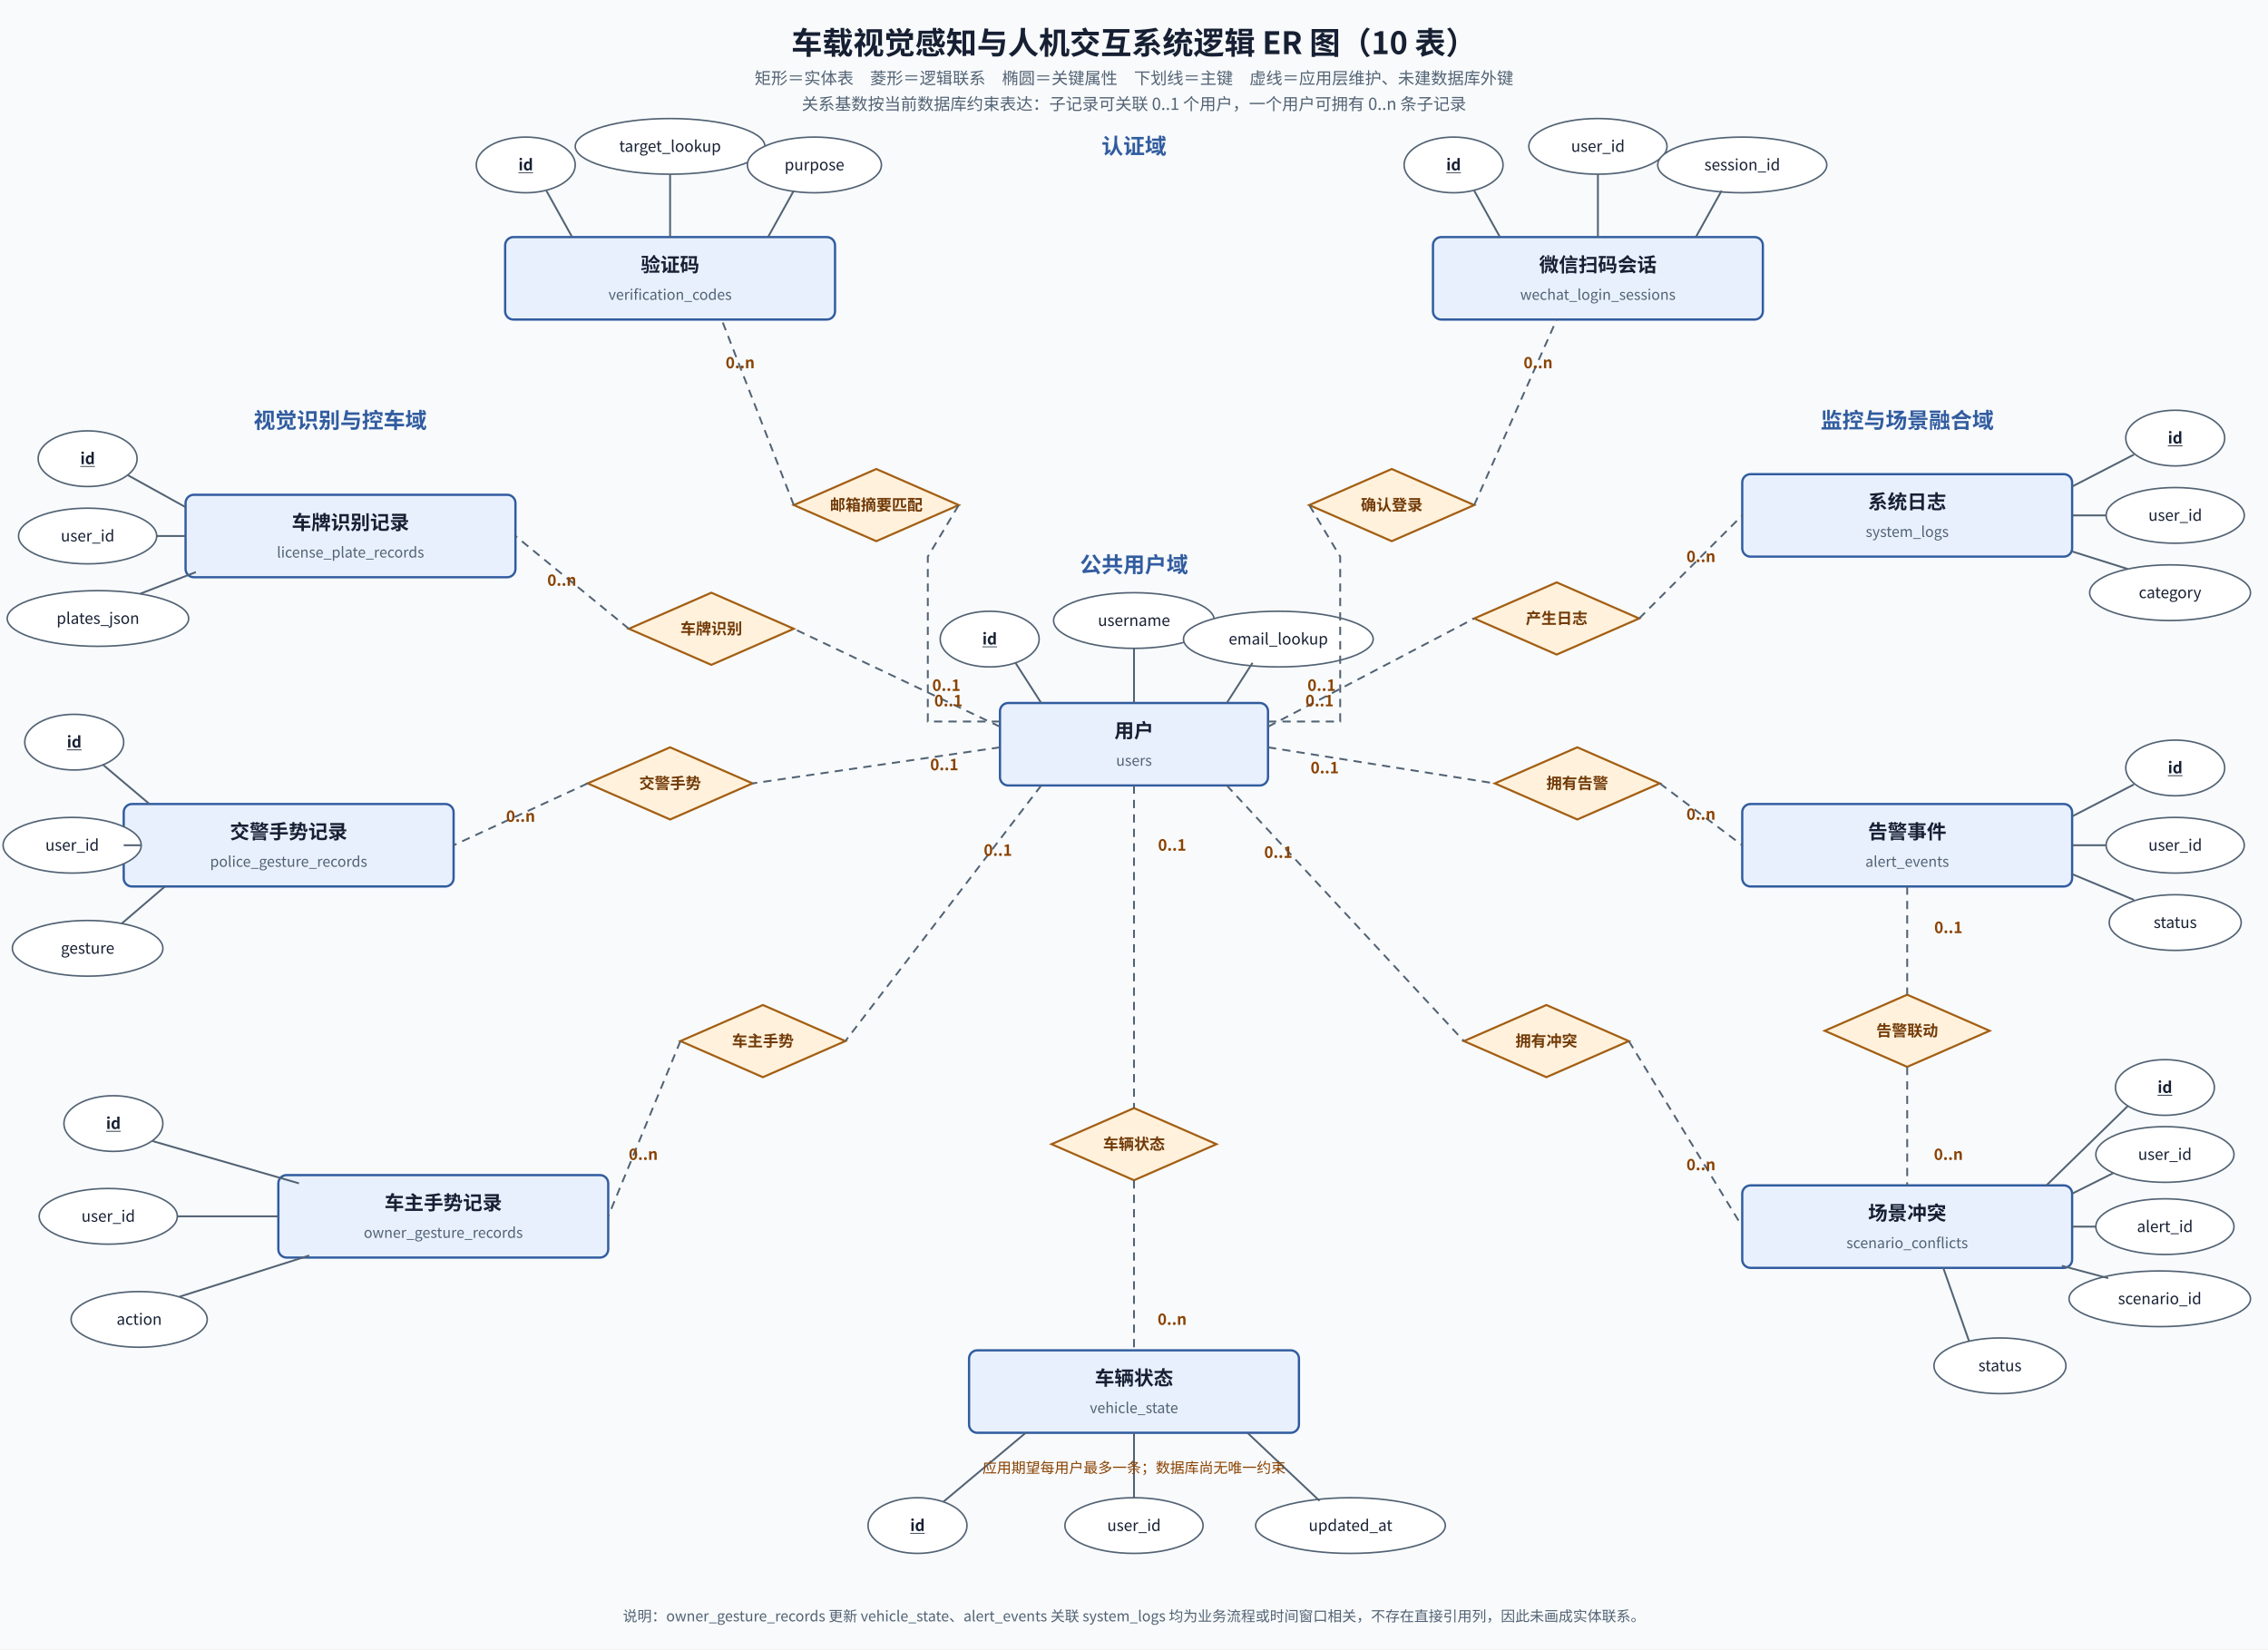
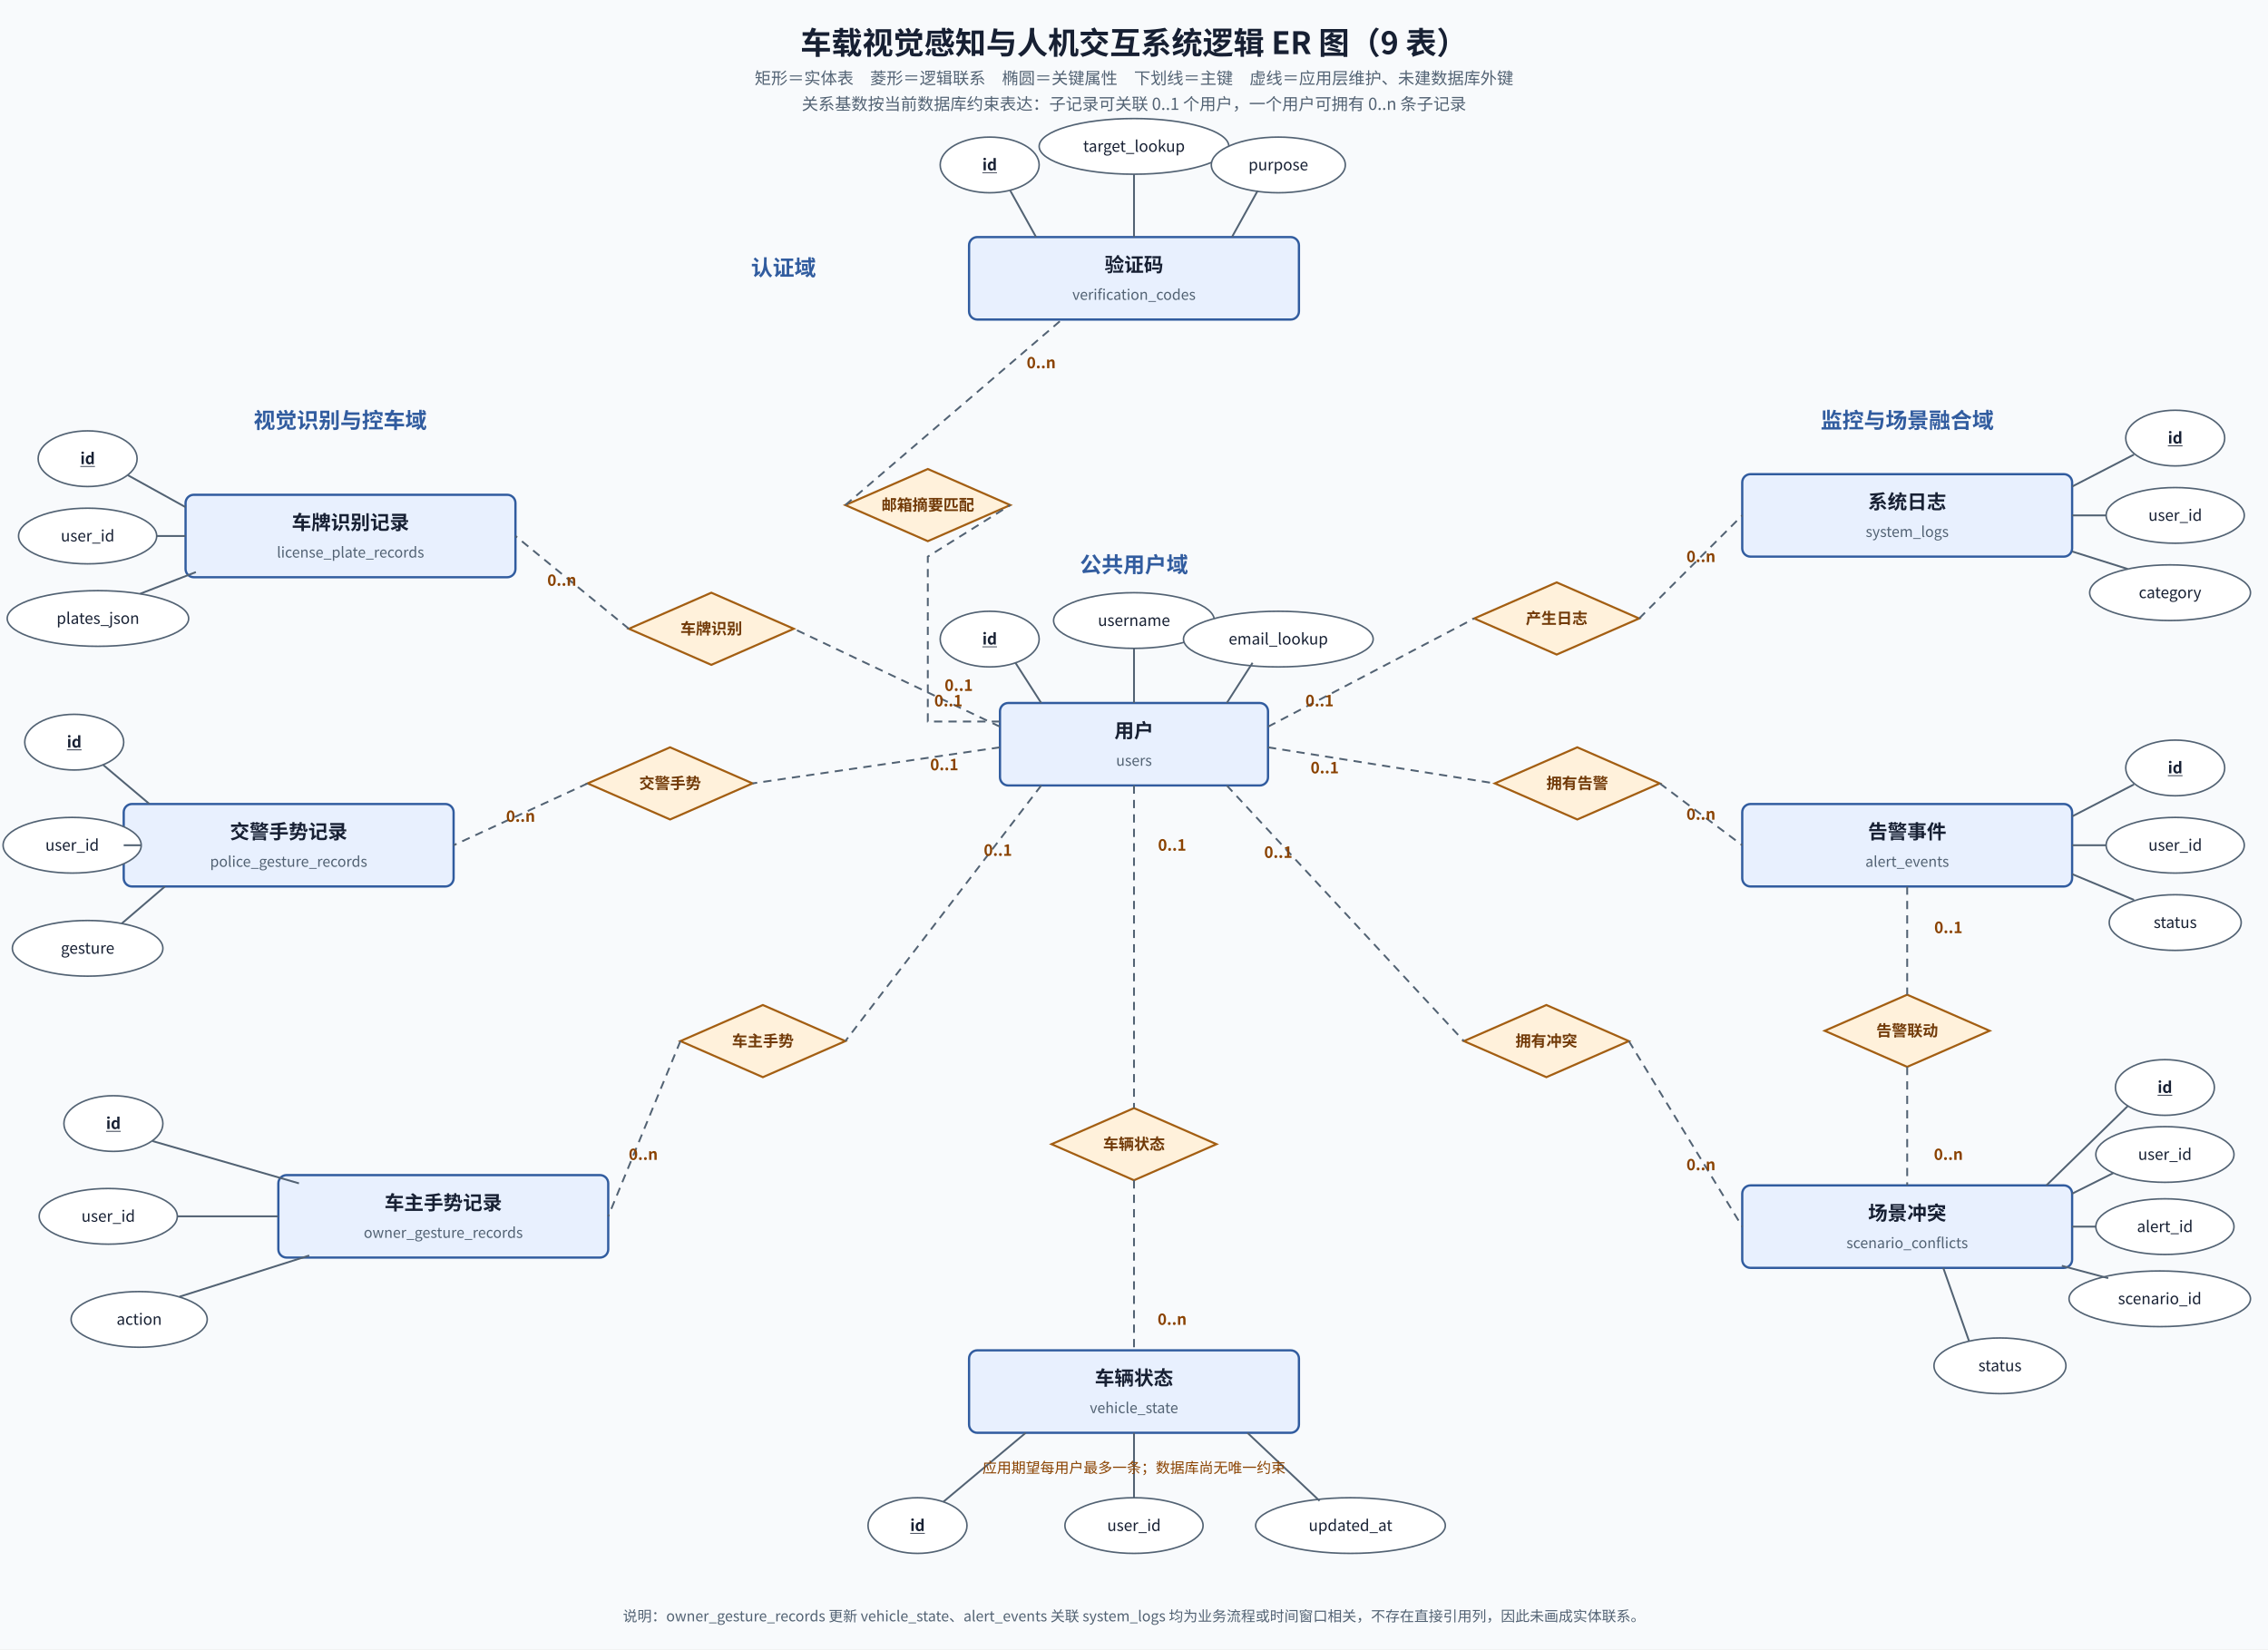
<svg xmlns="http://www.w3.org/2000/svg" width="2200" height="1600" viewBox="0 0 2200 1600" role="img" aria-labelledby="title desc" xml:lang="zh-CN">
  <style>
    text { font-family: "Microsoft YaHei", "Noto Sans CJK SC", sans-serif; fill: #172033; text-anchor: middle; dominant-baseline: middle; }
    .background { fill: #f8fafc; }
    .title { font-size: 30px; font-weight: 700; }
    .subtitle { font-size: 16px; fill: #526273; }
    .domain { font-size: 21px; font-weight: 700; fill: #315c9f; }
    .entity { fill: #e8f0fe; stroke: #315c9f; stroke-width: 2.2; rx: 8; }
    .entity-name { font-size: 19px; font-weight: 700; }
    .entity-code { font-size: 14px; fill: #526273; }
    .relationship { fill: #fff1db; stroke: #a35e12; stroke-width: 2; }
    .relationship-label { font-size: 15px; font-weight: 700; fill: #713a08; }
    .attribute { fill: #ffffff; stroke: #526273; stroke-width: 1.5; }
    .attribute-text { font-size: 15px; }
    .edge { stroke: #526273; stroke-width: 1.8; fill: none; }
    .logical { stroke-dasharray: 8 6; }
    .cardinality { font-size: 15px; font-weight: 700; fill: #8a4200; }
    .note { font-size: 14px; fill: #526273; }
    .warning-note { font-size: 14px; fill: #8a4200; }
    .key { text-decoration: underline; font-weight: 700; }
  </style>
  <rect width="2200" height="1600" class="background" />
-   <text x="1100" y="42" class="title">车载视觉感知与人机交互系统逻辑 ER 图（10 表）</text>
+   <text x="1100" y="42" class="title">车载视觉感知与人机交互系统逻辑 ER 图（9 表）</text>
  <text x="1100" y="76" class="subtitle">矩形＝实体表　菱形＝逻辑联系　椭圆＝关键属性　下划线＝主键　虚线＝应用层维护、未建数据库外键</text>
  <text x="1100" y="101" class="subtitle">关系基数按当前数据库约束表达：子记录可关联 0..1 个用户，一个用户可拥有 0..n 条子记录</text>
-   <text x="1100" y="142" class="domain">认证域</text>
+   <text x="760" y="260" class="domain">认证域</text>
  <text x="330" y="408" class="domain">视觉识别与控车域</text>
  <text x="1850" y="408" class="domain">监控与场景融合域</text>
  <text x="1100" y="548" class="domain">公共用户域</text>
-   <rect x="490" y="230" width="320" height="80" class="entity" />
-   <text x="650" y="257" class="entity-name">验证码</text>
-   <text x="650" y="286" class="entity-code">verification_codes</text>
-   <ellipse cx="510" cy="160" rx="48" ry="27" class="attribute" />
-   <text x="510" y="160" class="attribute-text key">id</text>
-   <line x1="530" y1="185" x2="555" y2="230" class="edge" />
-   <ellipse cx="650" cy="142" rx="92" ry="27" class="attribute" />
-   <text x="650" y="142" class="attribute-text">target_lookup</text>
-   <line x1="650" y1="169" x2="650" y2="230" class="edge" />
-   <ellipse cx="790" cy="160" rx="65" ry="27" class="attribute" />
-   <text x="790" y="160" class="attribute-text">purpose</text>
-   <line x1="770" y1="185" x2="745" y2="230" class="edge" />
-   <rect x="1390" y="230" width="320" height="80" class="entity" />
-   <text x="1550" y="257" class="entity-name">微信扫码会话</text>
-   <text x="1550" y="286" class="entity-code">wechat_login_sessions</text>
-   <ellipse cx="1410" cy="160" rx="48" ry="27" class="attribute" />
-   <text x="1410" y="160" class="attribute-text key">id</text>
-   <line x1="1430" y1="185" x2="1455" y2="230" class="edge" />
-   <ellipse cx="1550" cy="142" rx="67" ry="27" class="attribute" />
-   <text x="1550" y="142" class="attribute-text">user_id</text>
-   <line x1="1550" y1="169" x2="1550" y2="230" class="edge" />
-   <ellipse cx="1690" cy="160" rx="82" ry="27" class="attribute" />
-   <text x="1690" y="160" class="attribute-text">session_id</text>
-   <line x1="1670" y1="185" x2="1645" y2="230" class="edge" />
+   <rect x="940" y="230" width="320" height="80" class="entity" />
+   <text x="1100" y="257" class="entity-name">验证码</text>
+   <text x="1100" y="286" class="entity-code">verification_codes</text>
+   <ellipse cx="960" cy="160" rx="48" ry="27" class="attribute" />
+   <text x="960" y="160" class="attribute-text key">id</text>
+   <line x1="980" y1="185" x2="1005" y2="230" class="edge" />
+   <ellipse cx="1100" cy="142" rx="92" ry="27" class="attribute" />
+   <text x="1100" y="142" class="attribute-text">target_lookup</text>
+   <line x1="1100" y1="169" x2="1100" y2="230" class="edge" />
+   <ellipse cx="1240" cy="160" rx="65" ry="27" class="attribute" />
+   <text x="1240" y="160" class="attribute-text">purpose</text>
+   <line x1="1220" y1="185" x2="1195" y2="230" class="edge" />
  <rect x="970" y="682" width="260" height="80" class="entity" />
  <text x="1100" y="709" class="entity-name">用户</text>
  <text x="1100" y="738" class="entity-code">users</text>
  <ellipse cx="960" cy="620" rx="48" ry="27" class="attribute" />
  <text x="960" y="620" class="attribute-text key">id</text>
  <line x1="985" y1="643" x2="1010" y2="682" class="edge" />
  <ellipse cx="1100" cy="602" rx="78" ry="27" class="attribute" />
  <text x="1100" y="602" class="attribute-text">username</text>
  <line x1="1100" y1="629" x2="1100" y2="682" class="edge" />
  <ellipse cx="1240" cy="620" rx="92" ry="27" class="attribute" />
  <text x="1240" y="620" class="attribute-text">email_lookup</text>
  <line x1="1215" y1="643" x2="1190" y2="682" class="edge" />
  <rect x="180" y="480" width="320" height="80" class="entity" />
  <text x="340" y="507" class="entity-name">车牌识别记录</text>
  <text x="340" y="536" class="entity-code">license_plate_records</text>
  <ellipse cx="85" cy="445" rx="48" ry="27" class="attribute" />
  <text x="85" y="445" class="attribute-text key">id</text>
  <line x1="124" y1="461" x2="180" y2="492" class="edge" />
  <ellipse cx="85" cy="520" rx="67" ry="27" class="attribute" />
  <text x="85" y="520" class="attribute-text">user_id</text>
  <line x1="152" y1="520" x2="180" y2="520" class="edge" />
  <ellipse cx="95" cy="600" rx="88" ry="27" class="attribute" />
  <text x="95" y="600" class="attribute-text">plates_json</text>
  <line x1="136" y1="576" x2="190" y2="555" class="edge" />
  <rect x="120" y="780" width="320" height="80" class="entity" />
  <text x="280" y="807" class="entity-name">交警手势记录</text>
  <text x="280" y="836" class="entity-code">police_gesture_records</text>
  <ellipse cx="72" cy="720" rx="48" ry="27" class="attribute" />
  <text x="72" y="720" class="attribute-text key">id</text>
  <line x1="100" y1="742" x2="145" y2="780" class="edge" />
  <ellipse cx="70" cy="820" rx="67" ry="27" class="attribute" />
  <text x="70" y="820" class="attribute-text">user_id</text>
  <line x1="137" y1="820" x2="120" y2="820" class="edge" />
  <ellipse cx="85" cy="920" rx="73" ry="27" class="attribute" />
  <text x="85" y="920" class="attribute-text">gesture</text>
  <line x1="118" y1="896" x2="160" y2="860" class="edge" />
  <rect x="270" y="1140" width="320" height="80" class="entity" />
  <text x="430" y="1167" class="entity-name">车主手势记录</text>
  <text x="430" y="1196" class="entity-code">owner_gesture_records</text>
  <ellipse cx="110" cy="1090" rx="48" ry="27" class="attribute" />
  <text x="110" y="1090" class="attribute-text key">id</text>
  <line x1="148" y1="1107" x2="290" y2="1148" class="edge" />
  <ellipse cx="105" cy="1180" rx="67" ry="27" class="attribute" />
  <text x="105" y="1180" class="attribute-text">user_id</text>
  <line x1="172" y1="1180" x2="270" y2="1180" class="edge" />
  <ellipse cx="135" cy="1280" rx="66" ry="27" class="attribute" />
  <text x="135" y="1280" class="attribute-text">action</text>
  <line x1="174" y1="1258" x2="300" y2="1218" class="edge" />
  <rect x="940" y="1310" width="320" height="80" class="entity" />
  <text x="1100" y="1337" class="entity-name">车辆状态</text>
  <text x="1100" y="1366" class="entity-code">vehicle_state</text>
  <ellipse cx="890" cy="1480" rx="48" ry="27" class="attribute" />
  <text x="890" y="1480" class="attribute-text key">id</text>
  <line x1="915" y1="1457" x2="995" y2="1390" class="edge" />
  <ellipse cx="1100" cy="1480" rx="67" ry="27" class="attribute" />
  <text x="1100" y="1480" class="attribute-text">user_id</text>
  <line x1="1100" y1="1453" x2="1100" y2="1390" class="edge" />
  <ellipse cx="1310" cy="1480" rx="92" ry="27" class="attribute" />
  <text x="1310" y="1480" class="attribute-text">updated_at</text>
  <line x1="1280" y1="1456" x2="1210" y2="1390" class="edge" />
  <text x="1100" y="1424" class="warning-note">应用期望每用户最多一条；数据库尚无唯一约束</text>
  <rect x="1690" y="460" width="320" height="80" class="entity" />
  <text x="1850" y="487" class="entity-name">系统日志</text>
  <text x="1850" y="516" class="entity-code">system_logs</text>
  <ellipse cx="2110" cy="425" rx="48" ry="27" class="attribute" />
  <text x="2110" y="425" class="attribute-text key">id</text>
  <line x1="2070" y1="441" x2="2010" y2="472" class="edge" />
  <ellipse cx="2110" cy="500" rx="67" ry="27" class="attribute" />
  <text x="2110" y="500" class="attribute-text">user_id</text>
  <line x1="2043" y1="500" x2="2010" y2="500" class="edge" />
  <ellipse cx="2105" cy="575" rx="78" ry="27" class="attribute" />
  <text x="2105" y="575" class="attribute-text">category</text>
  <line x1="2064" y1="552" x2="2010" y2="535" class="edge" />
  <rect x="1690" y="780" width="320" height="80" class="entity" />
  <text x="1850" y="807" class="entity-name">告警事件</text>
  <text x="1850" y="836" class="entity-code">alert_events</text>
  <ellipse cx="2110" cy="745" rx="48" ry="27" class="attribute" />
  <text x="2110" y="745" class="attribute-text key">id</text>
  <line x1="2070" y1="761" x2="2010" y2="792" class="edge" />
  <ellipse cx="2110" cy="820" rx="67" ry="27" class="attribute" />
  <text x="2110" y="820" class="attribute-text">user_id</text>
  <line x1="2043" y1="820" x2="2010" y2="820" class="edge" />
  <ellipse cx="2110" cy="895" rx="64" ry="27" class="attribute" />
  <text x="2110" y="895" class="attribute-text">status</text>
  <line x1="2070" y1="873" x2="2010" y2="848" class="edge" />
  <rect x="1690" y="1150" width="320" height="80" class="entity" />
  <text x="1850" y="1177" class="entity-name">场景冲突</text>
  <text x="1850" y="1206" class="entity-code">scenario_conflicts</text>
  <ellipse cx="2100" cy="1055" rx="48" ry="27" class="attribute" />
  <text x="2100" y="1055" class="attribute-text key">id</text>
  <line x1="2064" y1="1073" x2="1985" y2="1150" class="edge" />
  <ellipse cx="2100" cy="1120" rx="67" ry="27" class="attribute" />
  <text x="2100" y="1120" class="attribute-text">user_id</text>
  <line x1="2050" y1="1138" x2="2010" y2="1158" class="edge" />
  <ellipse cx="2100" cy="1190" rx="67" ry="27" class="attribute" />
  <text x="2100" y="1190" class="attribute-text">alert_id</text>
  <line x1="2033" y1="1190" x2="2010" y2="1190" class="edge" />
  <ellipse cx="2095" cy="1260" rx="88" ry="27" class="attribute" />
  <text x="2095" y="1260" class="attribute-text">scenario_id</text>
  <line x1="2045" y1="1240" x2="2000" y2="1228" class="edge" />
  <ellipse cx="1940" cy="1325" rx="64" ry="27" class="attribute" />
  <text x="1940" y="1325" class="attribute-text">status</text>
  <line x1="1910" y1="1301" x2="1885" y2="1230" class="edge" />
-   <polygon points="850,455 930,490 850,525 770,490" class="relationship" />
-   <text x="850" y="490" class="relationship-label">邮箱摘要匹配</text>
-   <path d="M970 700 H900 V540 L930 490" class="edge logical" />
-   <line x1="770" y1="490" x2="700" y2="310" class="edge logical" />
-   <text x="918" y="665" class="cardinality">0..1</text>
-   <text x="718" y="352" class="cardinality">0..n</text>
-   <polygon points="1350,455 1430,490 1350,525 1270,490" class="relationship" />
-   <text x="1350" y="490" class="relationship-label">确认登录</text>
-   <path d="M1230 700 H1300 V540 L1270 490" class="edge logical" />
-   <line x1="1430" y1="490" x2="1510" y2="310" class="edge logical" />
-   <text x="1282" y="665" class="cardinality">0..1</text>
-   <text x="1492" y="352" class="cardinality">0..n</text>
+   <polygon points="900,455 980,490 900,525 820,490" class="relationship" />
+   <text x="900" y="490" class="relationship-label">邮箱摘要匹配</text>
+   <path d="M970 700 H900 V540 L980 490" class="edge logical" />
+   <line x1="820" y1="490" x2="1030" y2="310" class="edge logical" />
+   <text x="930" y="665" class="cardinality">0..1</text>
+   <text x="1010" y="352" class="cardinality">0..n</text>
  <polygon points="690,575 770,610 690,645 610,610" class="relationship" />
  <text x="690" y="610" class="relationship-label">车牌识别</text>
  <line x1="970" y1="705" x2="770" y2="610" class="edge logical" />
  <line x1="610" y1="610" x2="500" y2="520" class="edge logical" />
  <text x="920" y="680" class="cardinality">0..1</text>
  <text x="545" y="563" class="cardinality">0..n</text>
  <polygon points="650,725 730,760 650,795 570,760" class="relationship" />
  <text x="650" y="760" class="relationship-label">交警手势</text>
  <line x1="970" y1="725" x2="730" y2="760" class="edge logical" />
  <line x1="570" y1="760" x2="440" y2="820" class="edge logical" />
  <text x="916" y="742" class="cardinality">0..1</text>
  <text x="505" y="792" class="cardinality">0..n</text>
  <polygon points="740,975 820,1010 740,1045 660,1010" class="relationship" />
  <text x="740" y="1010" class="relationship-label">车主手势</text>
  <line x1="1010" y1="762" x2="820" y2="1010" class="edge logical" />
  <line x1="660" y1="1010" x2="590" y2="1180" class="edge logical" />
  <text x="968" y="825" class="cardinality">0..1</text>
  <text x="624" y="1120" class="cardinality">0..n</text>
  <polygon points="1100,1075 1180,1110 1100,1145 1020,1110" class="relationship" />
  <text x="1100" y="1110" class="relationship-label">车辆状态</text>
  <line x1="1100" y1="762" x2="1100" y2="1075" class="edge logical" />
  <line x1="1100" y1="1145" x2="1100" y2="1310" class="edge logical" />
  <text x="1137" y="820" class="cardinality">0..1</text>
  <text x="1137" y="1280" class="cardinality">0..n</text>
  <polygon points="1510,565 1590,600 1510,635 1430,600" class="relationship" />
  <text x="1510" y="600" class="relationship-label">产生日志</text>
  <line x1="1230" y1="705" x2="1430" y2="600" class="edge logical" />
  <line x1="1590" y1="600" x2="1690" y2="500" class="edge logical" />
  <text x="1280" y="680" class="cardinality">0..1</text>
  <text x="1650" y="540" class="cardinality">0..n</text>
  <polygon points="1530,725 1610,760 1530,795 1450,760" class="relationship" />
  <text x="1530" y="760" class="relationship-label">拥有告警</text>
  <line x1="1230" y1="725" x2="1450" y2="760" class="edge logical" />
  <line x1="1610" y1="760" x2="1690" y2="820" class="edge logical" />
  <text x="1285" y="745" class="cardinality">0..1</text>
  <text x="1650" y="790" class="cardinality">0..n</text>
  <polygon points="1500,975 1580,1010 1500,1045 1420,1010" class="relationship" />
  <text x="1500" y="1010" class="relationship-label">拥有冲突</text>
  <line x1="1190" y1="762" x2="1420" y2="1010" class="edge logical" />
  <line x1="1580" y1="1010" x2="1690" y2="1190" class="edge logical" />
  <text x="1240" y="827" class="cardinality">0..1</text>
  <text x="1650" y="1130" class="cardinality">0..n</text>
  <polygon points="1850,965 1930,1000 1850,1035 1770,1000" class="relationship" />
  <text x="1850" y="1000" class="relationship-label">告警联动</text>
  <line x1="1850" y1="860" x2="1850" y2="965" class="edge logical" />
  <line x1="1850" y1="1035" x2="1850" y2="1150" class="edge logical" />
  <text x="1890" y="900" class="cardinality">0..1</text>
  <text x="1890" y="1120" class="cardinality">0..n</text>
  <text x="1100" y="1568" class="note">说明：owner_gesture_records 更新 vehicle_state、alert_events 关联 system_logs 均为业务流程或时间窗口相关，不存在直接引用列，因此未画成实体联系。</text>
</svg>
